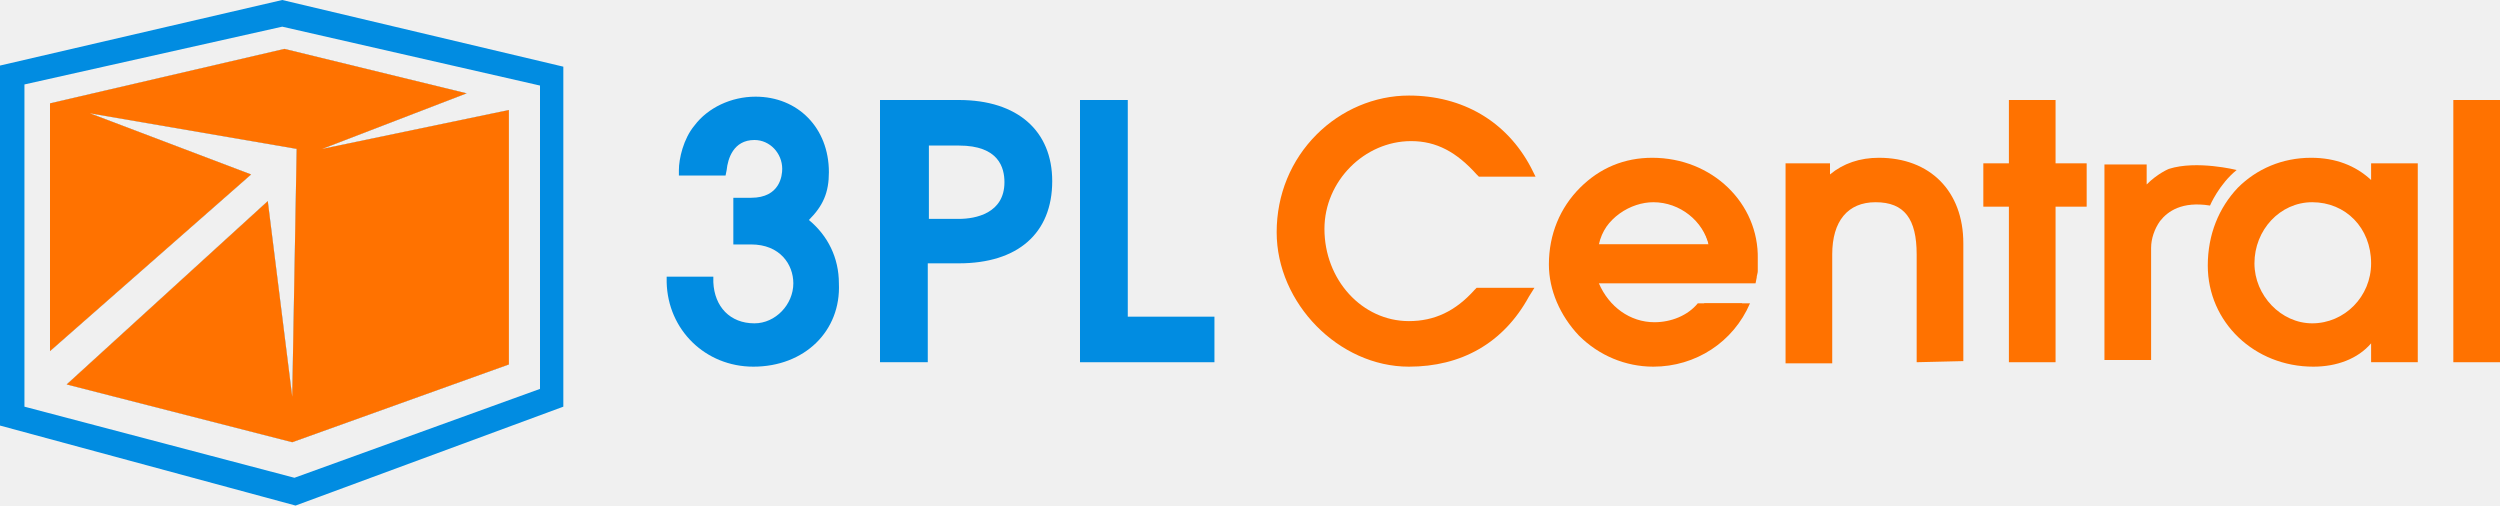
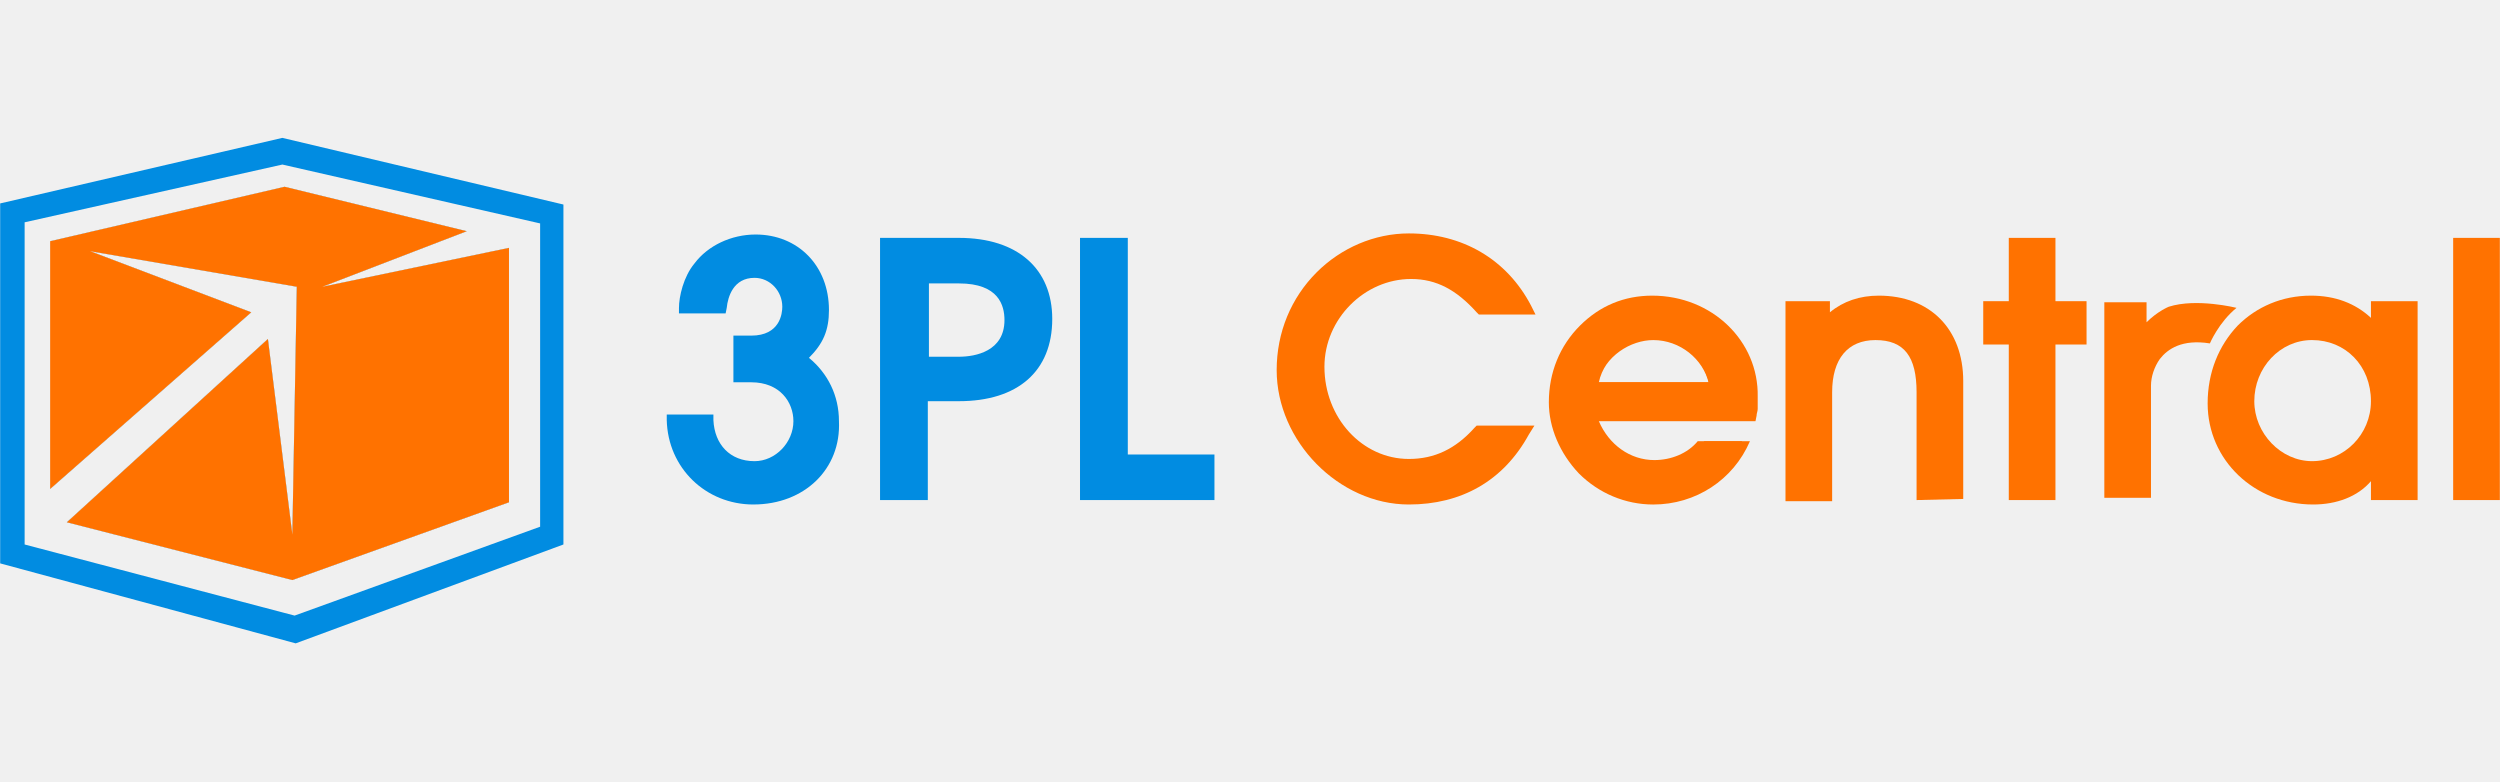
- <svg xmlns="http://www.w3.org/2000/svg" version="1.1" id="Layer_1" x="0px" y="0px" viewBox="0 0 225 45.5" enable-background="new 0 0 225 45.5" xml:space="preserve">
+ <svg xmlns="http://www.w3.org/2000/svg" width="160" height="50">
  <g>
-     <g>
-       <path fill="#018CE1" d="M67.8,33c-4.3,0-7.7-3.3-7.8-7.6v-0.5h4.2l0,0.5c0.1,2.2,1.5,3.7,3.7,3.7c1.9,0,3.5-1.7,3.5-3.6    c0-1.7-1.2-3.5-3.8-3.5h-1.6v-4.2h1.6c2.6,0,2.8-2,2.8-2.6c0-1.4-1.1-2.6-2.5-2.6c-1.9,0-2.4,1.7-2.5,2.7l-0.1,0.5h-4.2v-0.5    c0-1,0.4-2.8,1.4-4c1.2-1.6,3.3-2.6,5.5-2.6c3.8,0,6.6,2.8,6.6,6.8c0,1.8-0.5,3-1.8,4.3c1.7,1.4,2.7,3.4,2.7,5.7    C75.7,29.8,72.4,33,67.8,33z" />
-       <path fill="#018CE1" d="M72.1,19.8c1.5-1.3,2.1-2.4,2.1-4.4c0-3.7-2.6-6.2-6.1-6.2c-2.1,0-4,1-5.1,2.4c-0.9,1.1-1.3,2.8-1.3,3.7    H65c0.2-2,1.3-3.2,3-3.2s3,1.4,3,3.1c0,2.2-1.6,3.1-3.3,3.1h-1v3.2h1c2.9,0,4.3,2,4.3,4c0,2.2-1.8,4.1-4,4.1c-2.3,0-4-1.6-4.2-4.2    h-3.2c0.1,4,3.3,7,7.3,7c4.3,0,7.3-3,7.3-7.1C75.1,23,74,21,72.1,19.8z" />
-       <path fill="#018CE1" d="M86.3,9h-7.1v23.6h4.3v-8.9h2.8c5.3,0,8.4-2.7,8.4-7.4C94.7,11.8,91.6,9,86.3,9z M83.6,13.1h2.7    c3.6,0,4.1,2,4.1,3.3c0,2.8-2.6,3.3-4.1,3.3h-2.7V13.1z" />
-       <path fill="#018CE1" d="M86.3,9.6h-6.5v22.5H83v-8.9h3.3c4.9,0,7.9-2.4,7.9-6.8C94.2,12,91.1,9.6,86.3,9.6z M86.3,20.2H83v-7.6    h3.2c2.9,0,4.6,1.3,4.6,3.8C90.9,18.8,89.2,20.2,86.3,20.2z" />
-       <polygon fill="#018CE1" points="97.2,32.6 97.2,9 101.5,9 101.5,28.5 109.3,28.5 109.3,32.6   " />
-       <path fill="#018CE1" d="M101,29.1V9.6h-3.3v22.5h11.1v-3H101z" />
-       <path fill="#FF7200" d="M126.8,33c-6.3,0-11.9-5.7-11.9-12.1c0-3.4,1.3-6.5,3.6-8.8c2.2-2.2,5.2-3.5,8.3-3.5c4.8,0,8.8,2.3,11,6.5    l0.4,0.8h-5.1l-0.2-0.2c-1.8-2-3.6-3-5.9-3c-4.2,0-7.8,3.6-7.8,7.9c0,4.6,3.4,8.3,7.6,8.3c2.3,0,4.2-0.9,5.9-2.8l0.2-0.2h5.2    l-0.5,0.8C135.3,30.9,131.5,33,126.8,33z" />
-       <path fill="#FF7200" d="M126.9,29.5c-4.6,0-8.2-4.2-8.2-8.9c0-4.5,3.7-8.4,8.3-8.4c2.7,0,4.6,1.2,6.3,3.2h4    c-2.3-4.2-6.3-6.2-10.5-6.2c-6.1,0-11.4,5-11.4,11.8c0,6,5.1,11.6,11.4,11.6c4.5,0,8.1-2.1,10.4-6h-4    C131.3,28.6,129.2,29.5,126.9,29.5z" />
-       <path fill="#FF7200" d="M148.7,14.2c-2.5,0-4.7,0.9-6.5,2.7c-1.8,1.8-2.8,4.2-2.8,6.9c0,2.3,1,4.6,2.7,6.4    c1.8,1.8,4.2,2.8,6.7,2.8c3.8,0,7.2-2.2,8.7-5.7h-4.7c-0.9,1.1-2.4,1.7-3.9,1.7c-2.2,0-4.1-1.4-5-3.5h14.1l0.1-0.5    c0-0.2,0.1-0.4,0.1-0.6c0-0.4,0-0.7,0-1.1C158.3,18.3,154.1,14.2,148.7,14.2z M153.8,22h-10c0.5-2.4,2.9-3.9,5-3.9    C151.3,18.2,153.3,19.8,153.8,22z" />
-       <path fill="#FF7200" d="M148.7,14.8c-4.6,0-8.8,3.7-8.8,9c0,4.5,4,8.7,8.8,8.7c3.5,0,6.6-2,8.1-5.2h-3.4c-1.1,1.4-2.8,2.2-4.6,2.2    c-2.7,0-5-1.8-5.7-4.6h14.4c0-0.2,0.1-0.4,0.1-0.5c0-0.4,0-0.7,0-1.1C157.7,18.6,153.8,14.8,148.7,14.8z M143.9,22    c0.5-2.4,2.9-3.9,5-3.9c2.4,0,4.5,1.7,5,3.9H143.9z M148.8,17.6c-2.7,0-5.3,2-5.6,4.9h11.2C154.2,19.7,151.6,17.6,148.8,17.6z     M148.8,18.2c2.4,0,4.5,1.7,5,3.9h-10C144.4,19.6,146.8,18.2,148.8,18.2z" />
-       <path fill="#FF7200" d="M172.5,32.6v-9.7c0-3.2-1.1-4.7-3.7-4.7c-2.5,0-3.9,1.7-3.9,4.7v9.8h-4.2V14.7h4v1c1.2-1,2.7-1.5,4.4-1.5    c4.6,0,7.6,3,7.6,7.7v10.6L172.5,32.6L172.5,32.6z" />
-       <path fill="#FF7200" d="M169.1,14.8c-1.9,0-3.7,0.6-4.9,2.2h-0.1v-1.8h-2.9v16.8h3.2v-9.2c0-3.2,1.7-5.2,4.4-5.2    c2.8,0,4.2,1.7,4.2,5.2v9.2h3.2V22C176.1,17.3,173.2,14.8,169.1,14.8z" />
-       <polygon fill="#FF7200" points="180.8,32.6 180.8,18.6 178.5,18.6 178.5,14.7 180.8,14.7 180.8,9 185,9 185,14.7 187.8,14.7     187.8,18.6 185,18.6 185,32.6   " />
-       <path fill="#FF7200" d="M184.4,15.2V9.6h-3.2v5.6H179v2.9h2.3v14h3.2V18.1h2.8v-2.9H184.4z" />
-       <path fill="#FF7200" d="M213.4,14.7v1.5c-1.4-1.3-3.2-2-5.4-2c-2.6,0-4.9,1-6.6,2.7c-1.7,1.8-2.7,4.2-2.7,7c0,5.1,4.2,9.1,9.5,9.1    c2.1,0,4-0.7,5.2-2.1v1.7h4.2V14.7H213.4z M202.9,23.7c0-3,2.3-5.5,5.2-5.5c3,0,5.3,2.3,5.3,5.5c0,3-2.4,5.4-5.3,5.4    C205.3,29.1,202.9,26.6,202.9,23.7z" />
-       <path fill="#FF7200" d="M213.9,15.2v2.4h-0.1c-1.3-1.9-3.4-2.8-5.8-2.8c-5,0-8.8,3.8-8.8,9.1c0,4.9,4,8.6,8.9,8.6    c2.4,0,4.5-1,5.7-3h0.1v2.6h3.2V15.2H213.9z M208.1,29.6c-3.2,0-5.7-2.8-5.7-5.9c0-3.3,2.6-6,5.7-6c3.5,0,5.9,2.7,5.9,6    C214,26.9,211.4,29.6,208.1,29.6z" />
-       <rect x="220.8" y="9" fill="#FF7200" width="4.2" height="23.6" />
-       <path fill="#FF7200" d="M221.3,9.6v22.5h3.2V9.6H221.3z" />
-       <path fill="#FF7200" d="M201.3,15.3c-1.6,1.3-2.4,3.2-2.4,3.2c-2.5-0.4-3.8,0.5-4.5,1.4c-0.5,0.7-0.8,1.6-0.8,2.4v10.1h-4.2V14.8    h3.8v1.8c1-1,2-1.4,2-1.4C197.7,14.4,201.3,15.3,201.3,15.3z" />
+     <g stroke="null" id="svg_1">
+       <g stroke="null" id="svg_2">
+         <path stroke="null" id="svg_3" d="m48.218,32.288c-3.057,0 -5.475,-2.346 -5.546,-5.404l0,-0.356l2.986,0l0,0.356c0.071,1.564 1.067,2.631 2.631,2.631c1.351,0 2.489,-1.209 2.489,-2.56c0,-1.209 -0.853,-2.489 -2.702,-2.489l-1.138,0l0,-2.986l1.138,0c1.849,0 1.991,-1.422 1.991,-1.849c0,-0.995 -0.782,-1.849 -1.778,-1.849c-1.351,0 -1.706,1.209 -1.778,1.92l-0.071,0.356l-2.986,0l0,-0.356c0,-0.711 0.284,-1.991 0.995,-2.844c0.853,-1.138 2.346,-1.849 3.911,-1.849c2.702,0 4.693,1.991 4.693,4.835c0,1.28 -0.356,2.133 -1.28,3.057c1.209,0.995 1.92,2.417 1.92,4.053c0.142,3.057 -2.204,5.333 -5.475,5.333z" fill="#018CE1" />
+         <path stroke="null" id="svg_4" d="m51.275,22.902c1.067,-0.924 1.493,-1.706 1.493,-3.128c0,-2.631 -1.849,-4.408 -4.337,-4.408c-1.493,0 -2.844,0.711 -3.626,1.706c-0.64,0.782 -0.924,1.991 -0.924,2.631l2.346,0c0.142,-1.422 0.924,-2.275 2.133,-2.275s2.133,0.995 2.133,2.204c0,1.564 -1.138,2.204 -2.346,2.204l-0.711,0l0,2.275l0.711,0c2.062,0 3.057,1.422 3.057,2.844c0,1.564 -1.28,2.915 -2.844,2.915c-1.635,0 -2.844,-1.138 -2.986,-2.986l-2.275,0c0.071,2.844 2.346,4.977 5.19,4.977c3.057,0 5.19,-2.133 5.19,-5.048c-0.071,-1.635 -0.853,-3.057 -2.204,-3.911z" fill="#018CE1" />
+         <path stroke="null" id="svg_5" d="m61.371,15.224l-5.048,0l0,16.78l3.057,0l0,-6.328l1.991,0c3.768,0 5.973,-1.92 5.973,-5.262c0,-3.2 -2.204,-5.19 -5.973,-5.19zm-1.92,2.915l1.92,0c2.56,0 2.915,1.422 2.915,2.346c0,1.991 -1.849,2.346 -2.915,2.346l-1.92,0l0,-4.693z" fill="#018CE1" />
+         <path stroke="null" id="svg_6" d="m61.371,15.65l-4.622,0l0,15.998l2.275,0l0,-6.328l2.346,0c3.484,0 5.617,-1.706 5.617,-4.835c0,-3.128 -2.204,-4.835 -5.617,-4.835zm0,7.537l-2.346,0l0,-5.404l2.275,0c2.062,0 3.271,0.924 3.271,2.702c0.071,1.706 -1.138,2.702 -3.2,2.702z" fill="#018CE1" />
+         <polygon stroke="null" id="svg_7" points="69.121,32.004 69.121,15.224 72.179,15.224 72.179,29.088 77.725,29.088 77.725,32.004 " fill="#018CE1" />
+         <path stroke="null" id="svg_8" d="m71.823,29.515l0,-13.865l-2.346,0l0,15.998l7.892,0l0,-2.133l-5.546,0z" fill="#018CE1" />
+         <path stroke="null" id="svg_9" d="m90.168,32.288c-4.479,0 -8.461,-4.053 -8.461,-8.603c0,-2.417 0.924,-4.622 2.56,-6.257c1.564,-1.564 3.697,-2.489 5.901,-2.489c3.413,0 6.257,1.635 7.821,4.622l0.284,0.569l-3.626,0l-0.142,-0.142c-1.28,-1.422 -2.56,-2.133 -4.195,-2.133c-2.986,0 -5.546,2.56 -5.546,5.617c0,3.271 2.417,5.901 5.404,5.901c1.635,0 2.986,-0.64 4.195,-1.991l0.142,-0.142l3.697,0l-0.356,0.569c-1.635,2.986 -4.337,4.479 -7.679,4.479z" fill="#FF7200" />
+         <path stroke="null" id="svg_10" d="m90.239,29.799c-3.271,0 -5.83,-2.986 -5.83,-6.328c0,-3.2 2.631,-5.973 5.901,-5.973c1.92,0 3.271,0.853 4.479,2.275l2.844,0c-1.635,-2.986 -4.479,-4.408 -7.466,-4.408c-4.337,0 -8.106,3.555 -8.106,8.39c0,4.266 3.626,8.248 8.106,8.248c3.2,0 5.759,-1.493 7.395,-4.266l-2.844,0c-1.351,1.422 -2.844,2.062 -4.479,2.062z" fill="#FF7200" />
+         <path stroke="null" id="svg_11" d="m105.739,18.921c-1.778,0 -3.342,0.64 -4.622,1.92c-1.28,1.28 -1.991,2.986 -1.991,4.906c0,1.635 0.711,3.271 1.92,4.551c1.28,1.28 2.986,1.991 4.764,1.991c2.702,0 5.119,-1.564 6.186,-4.053l-3.342,0c-0.64,0.782 -1.706,1.209 -2.773,1.209c-1.564,0 -2.915,-0.995 -3.555,-2.489l10.025,0l0.071,-0.356c0,-0.142 0.071,-0.284 0.071,-0.427c0,-0.284 0,-0.498 0,-0.782c0.071,-3.555 -2.915,-6.47 -6.755,-6.47zm3.626,5.546l-7.11,0c0.356,-1.706 2.062,-2.773 3.555,-2.773c1.778,0.071 3.2,1.209 3.555,2.773z" fill="#FF7200" />
+         <path stroke="null" id="svg_12" d="m105.739,19.347c-3.271,0 -6.257,2.631 -6.257,6.399c0,3.2 2.844,6.186 6.257,6.186c2.489,0 4.693,-1.422 5.759,-3.697l-2.417,0c-0.782,0.995 -1.991,1.564 -3.271,1.564c-1.92,0 -3.555,-1.28 -4.053,-3.271l10.239,0c0,-0.142 0.071,-0.284 0.071,-0.356c0,-0.284 0,-0.498 0,-0.782c0.071,-3.342 -2.702,-6.044 -6.328,-6.044zm-3.413,5.119c0.356,-1.706 2.062,-2.773 3.555,-2.773c1.706,0 3.2,1.209 3.555,2.773l-7.11,0zm3.484,-3.128c-1.92,0 -3.768,1.422 -3.982,3.484l7.963,0c-0.142,-1.991 -1.991,-3.484 -3.982,-3.484zm0,0.427c1.706,0 3.2,1.209 3.555,2.773l-7.11,0c0.427,-1.778 2.133,-2.773 3.555,-2.773z" fill="#FF7200" />
+         <path stroke="null" id="svg_13" d="m122.661,32.004l0,-6.897c0,-2.275 -0.782,-3.342 -2.631,-3.342c-1.778,0 -2.773,1.209 -2.773,3.342l0,6.968l-2.986,0l0,-12.798l2.844,0l0,0.711c0.853,-0.711 1.92,-1.067 3.128,-1.067c3.271,0 5.404,2.133 5.404,5.475l0,7.537l-2.986,0.071l0,0z" fill="#FF7200" />
+         <path stroke="null" id="svg_14" d="m120.243,19.347c-1.351,0 -2.631,0.427 -3.484,1.564l-0.071,0l0,-1.28l-2.062,0l0,11.945l2.275,0l0,-6.541c0,-2.275 1.209,-3.697 3.128,-3.697c1.991,0 2.986,1.209 2.986,3.697l0,6.541l2.275,0l0,-7.11c-0.071,-3.342 -2.133,-5.119 -5.048,-5.119z" fill="#FF7200" />
+         <polygon stroke="null" id="svg_15" points="128.562,32.004 128.562,22.049 126.927,22.049 126.927,19.276 128.562,19.276 128.562,15.224 131.549,15.224 131.549,19.276 133.539,19.276 133.539,22.049 131.549,22.049 131.549,32.004 " fill="#FF7200" />
+         <path stroke="null" id="svg_16" d="m131.122,19.632l0,-3.982l-2.275,0l0,3.982l-1.564,0l0,2.062l1.635,0l0,9.954l2.275,0l0,-9.954l1.991,0l0,-2.062l-2.062,0z" fill="#FF7200" />
+         <path stroke="null" id="svg_17" d="m151.741,19.276l0,1.067c-0.995,-0.924 -2.275,-1.422 -3.839,-1.422c-1.849,0 -3.484,0.711 -4.693,1.92c-1.209,1.28 -1.92,2.986 -1.92,4.977c0,3.626 2.986,6.47 6.755,6.47c1.493,0 2.844,-0.498 3.697,-1.493l0,1.209l2.986,0l0,-12.727l-2.986,0zm-7.466,6.399c0,-2.133 1.635,-3.911 3.697,-3.911c2.133,0 3.768,1.635 3.768,3.911c0,2.133 -1.706,3.839 -3.768,3.839c-1.991,0 -3.697,-1.778 -3.697,-3.839z" fill="#FF7200" />
+         <path stroke="null" id="svg_18" d="m152.097,19.632l0,1.706l-0.071,0c-0.924,-1.351 -2.417,-1.991 -4.124,-1.991c-3.555,0 -6.257,2.702 -6.257,6.47c0,3.484 2.844,6.115 6.328,6.115c1.706,0 3.2,-0.711 4.053,-2.133l0.071,0l0,1.849l2.275,0l0,-12.016l-2.275,0zm-4.124,10.239c-2.275,0 -4.053,-1.991 -4.053,-4.195c0,-2.346 1.849,-4.266 4.053,-4.266c2.489,0 4.195,1.92 4.195,4.266c0,2.275 -1.849,4.195 -4.195,4.195z" fill="#FF7200" />
+         <rect stroke="null" id="svg_19" height="16.78" width="2.986" fill="#FF7200" y="15.224" x="157.003" />
+         <path stroke="null" id="svg_20" d="m157.358,15.65l0,15.998l2.275,0l0,-15.998l-2.275,0z" fill="#FF7200" />
+         <path stroke="null" id="svg_21" d="m143.138,19.703c-1.138,0.924 -1.706,2.275 -1.706,2.275c-1.778,-0.284 -2.702,0.356 -3.2,0.995c-0.356,0.498 -0.569,1.138 -0.569,1.706l0,7.181l-2.986,0l0,-12.514l2.702,0l0,1.28c0.711,-0.711 1.422,-0.995 1.422,-0.995c1.778,-0.569 4.337,0.071 4.337,0.071z" fill="#FF7200" />
+       </g>
+       <polygon stroke="null" id="svg_22" points="3.21,15.437 18.213,11.953 29.873,14.797 20.63,18.352 32.575,15.863 32.575,32.146 18.71,37.123 4.277,33.426 17.146,21.694 18.71,34.208 18.995,18.352 5.77,16.077 16.08,19.987 3.21,31.292 " fill="#018CE1" />
+       <path stroke="null" id="svg_23" d="m18.071,8.824l-18.06,4.195l0,23.037l18.913,5.119l17.135,-6.328l0,-21.757l-17.989,-4.266zm16.496,24.886l-15.713,5.688l-17.278,-4.551l0,-20.619l16.496,-3.697l16.496,3.768l0,19.411z" fill="#018CE1" />
+       <polygon stroke="null" id="svg_24" points="32.575,15.863 32.575,32.146 18.71,37.123 4.277,33.426 17.146,21.694 18.71,34.208 18.995,18.352 5.77,16.077 16.08,19.987 3.21,31.292 3.21,15.437 18.213,11.953 29.873,14.797 20.63,18.352 " fill="#FFFFFF" />
+       <polygon stroke="null" id="svg_25" points="32.575,15.863 32.575,32.146 18.71,37.123 4.277,33.426 17.146,21.694 18.71,34.208 18.995,18.352 5.77,16.077 16.08,19.987 3.21,31.292 3.21,15.437 18.213,11.953 29.873,14.797 20.63,18.352 " fill="#FF7200" />
    </g>
-     <polygon fill="#018CE1" points="4.5,9.3 25.6,4.4 42,8.4 29,13.4 45.8,9.9 45.8,32.8 26.3,39.8 6,34.6 24.1,18.1 26.3,35.7    26.7,13.4 8.1,10.2 22.6,15.7 4.5,31.6  " />
-     <path fill="#018CE1" d="M25.4,0L0,5.9v32.4l26.6,7.2l24.1-8.9V6L25.4,0z M48.6,35l-22.1,8L2.2,36.6v-29l23.2-5.2l23.2,5.3V35z" />
-     <polygon fill="#FFFFFF" points="45.8,9.9 45.8,32.8 26.3,39.8 6,34.6 24.1,18.1 26.3,35.7 26.7,13.4 8.1,10.2 22.6,15.7 4.5,31.6    4.5,9.3 25.6,4.4 42,8.4 29,13.4  " />
-     <polygon fill="#FF7200" points="45.8,9.9 45.8,32.8 26.3,39.8 6,34.6 24.1,18.1 26.3,35.7 26.7,13.4 8.1,10.2 22.6,15.7 4.5,31.6    4.5,9.3 25.6,4.4 42,8.4 29,13.4  " />
  </g>
</svg>
